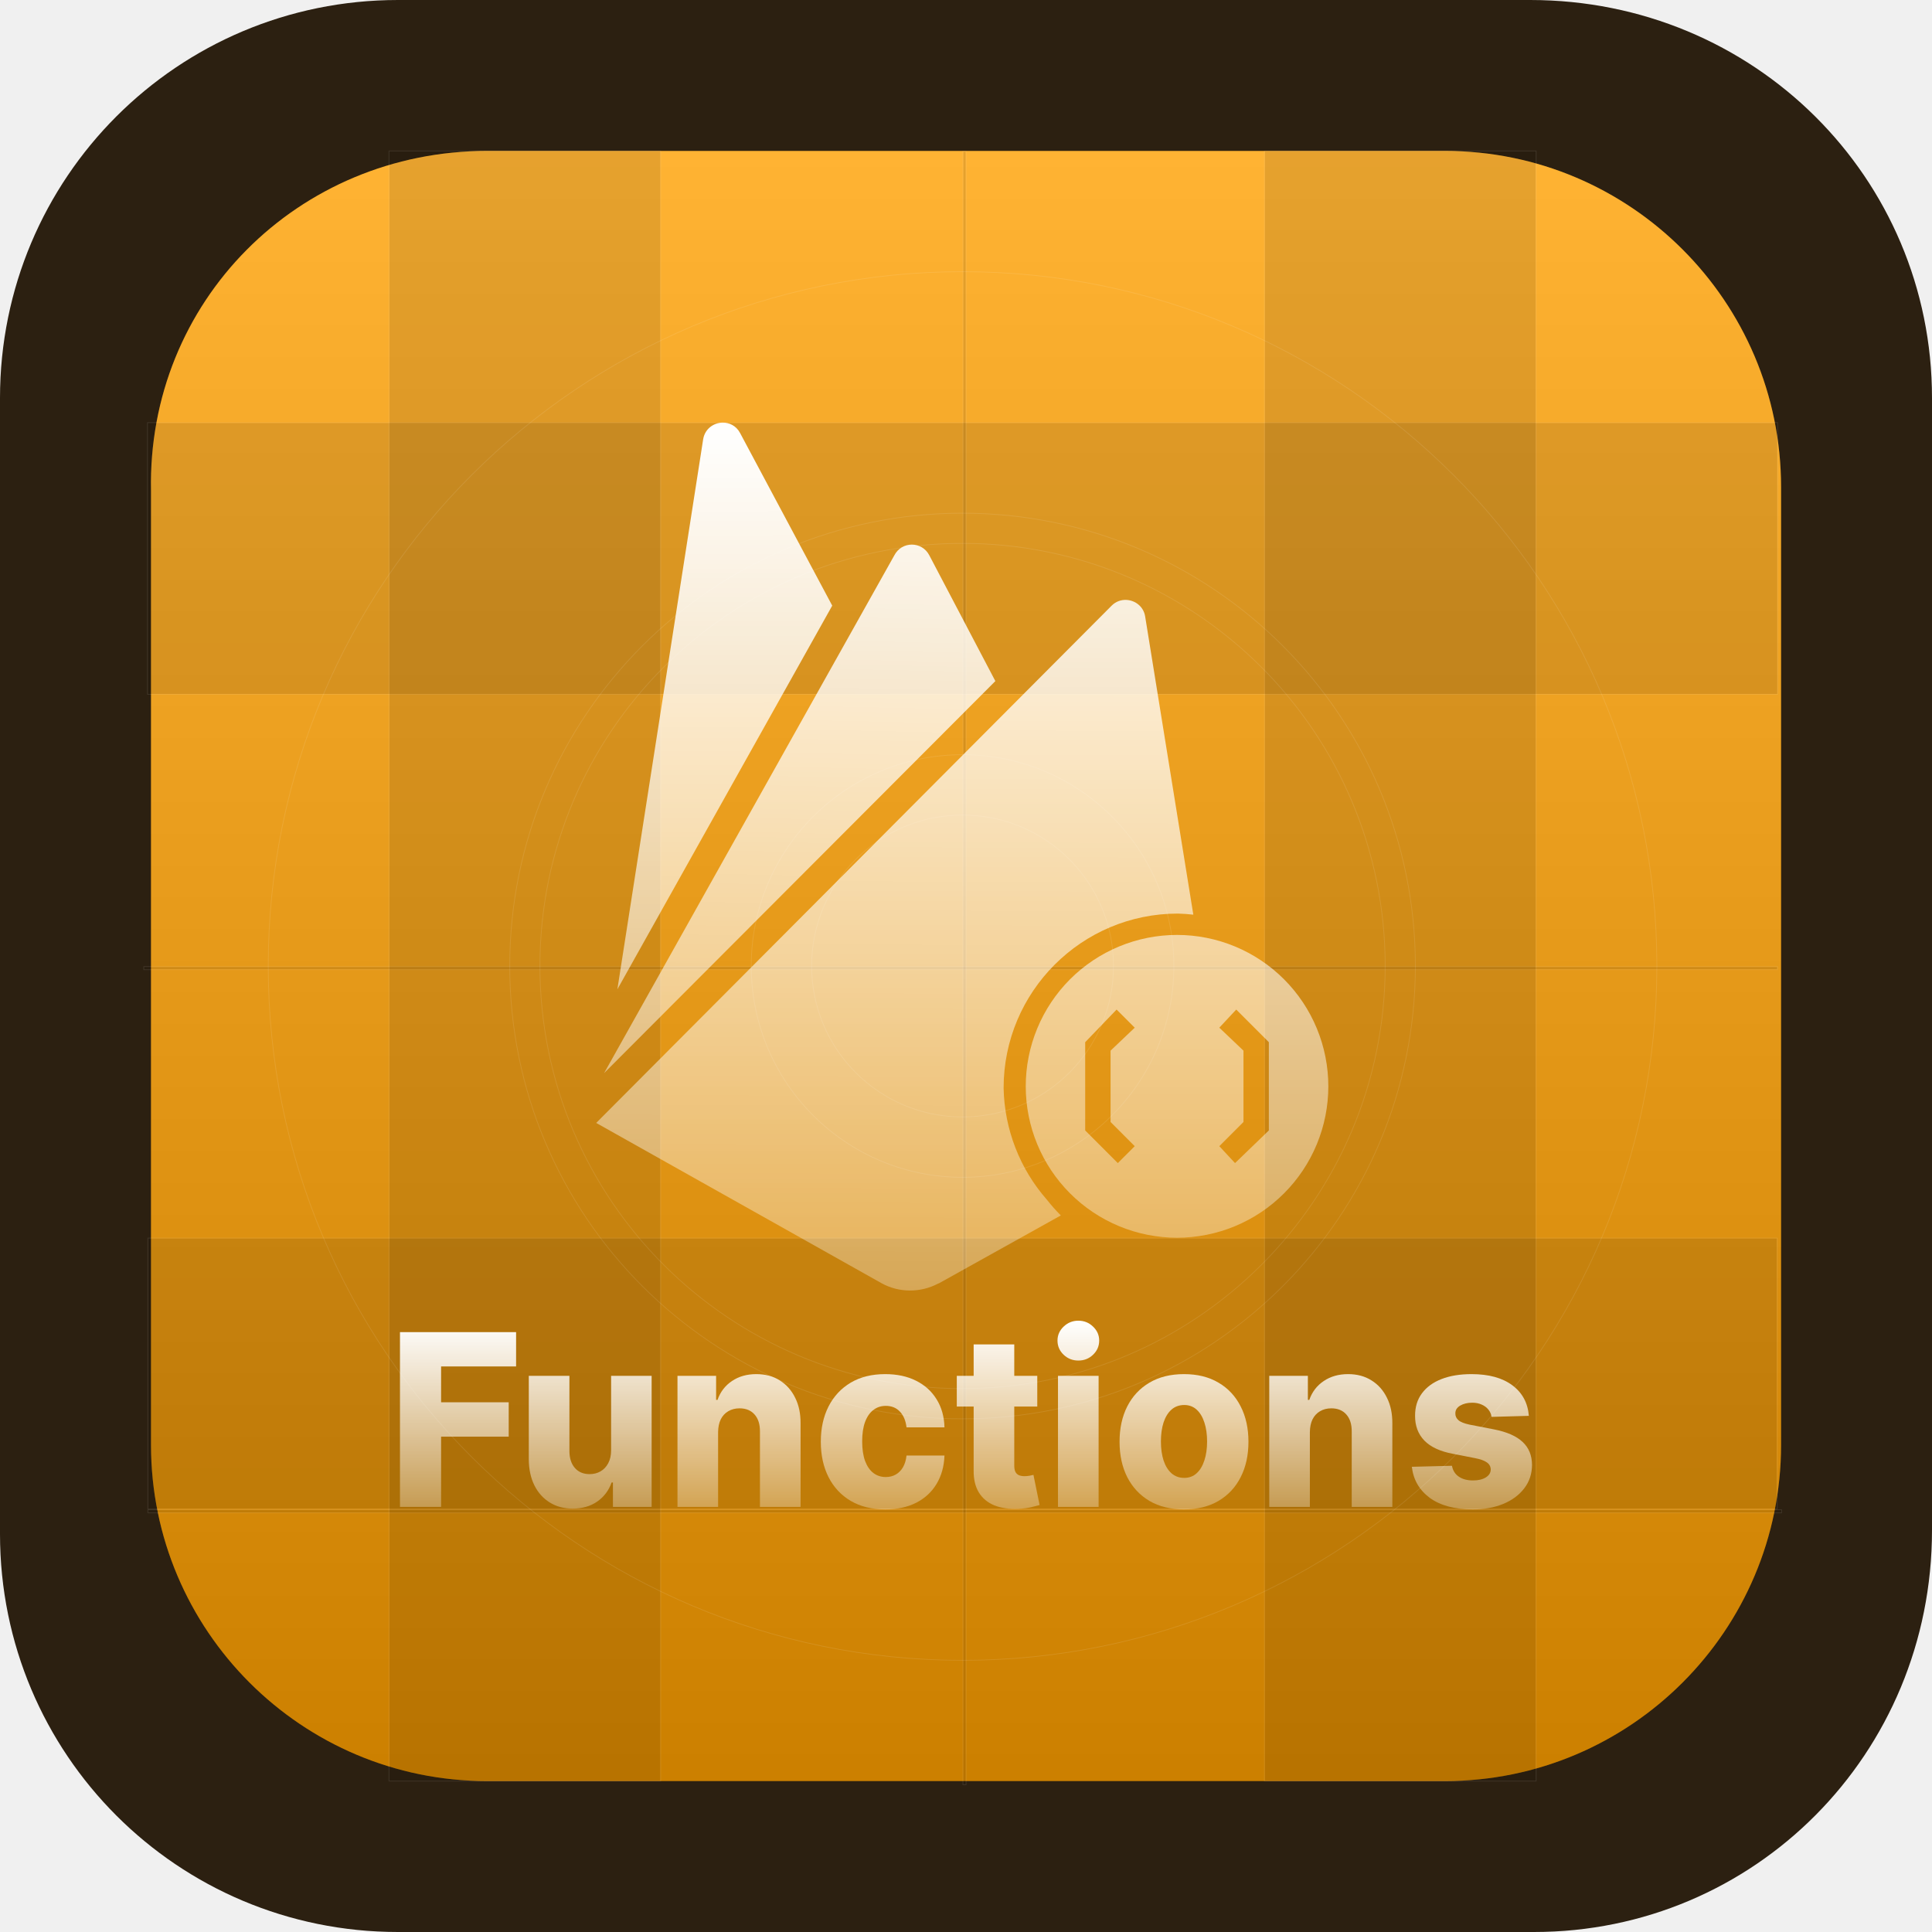
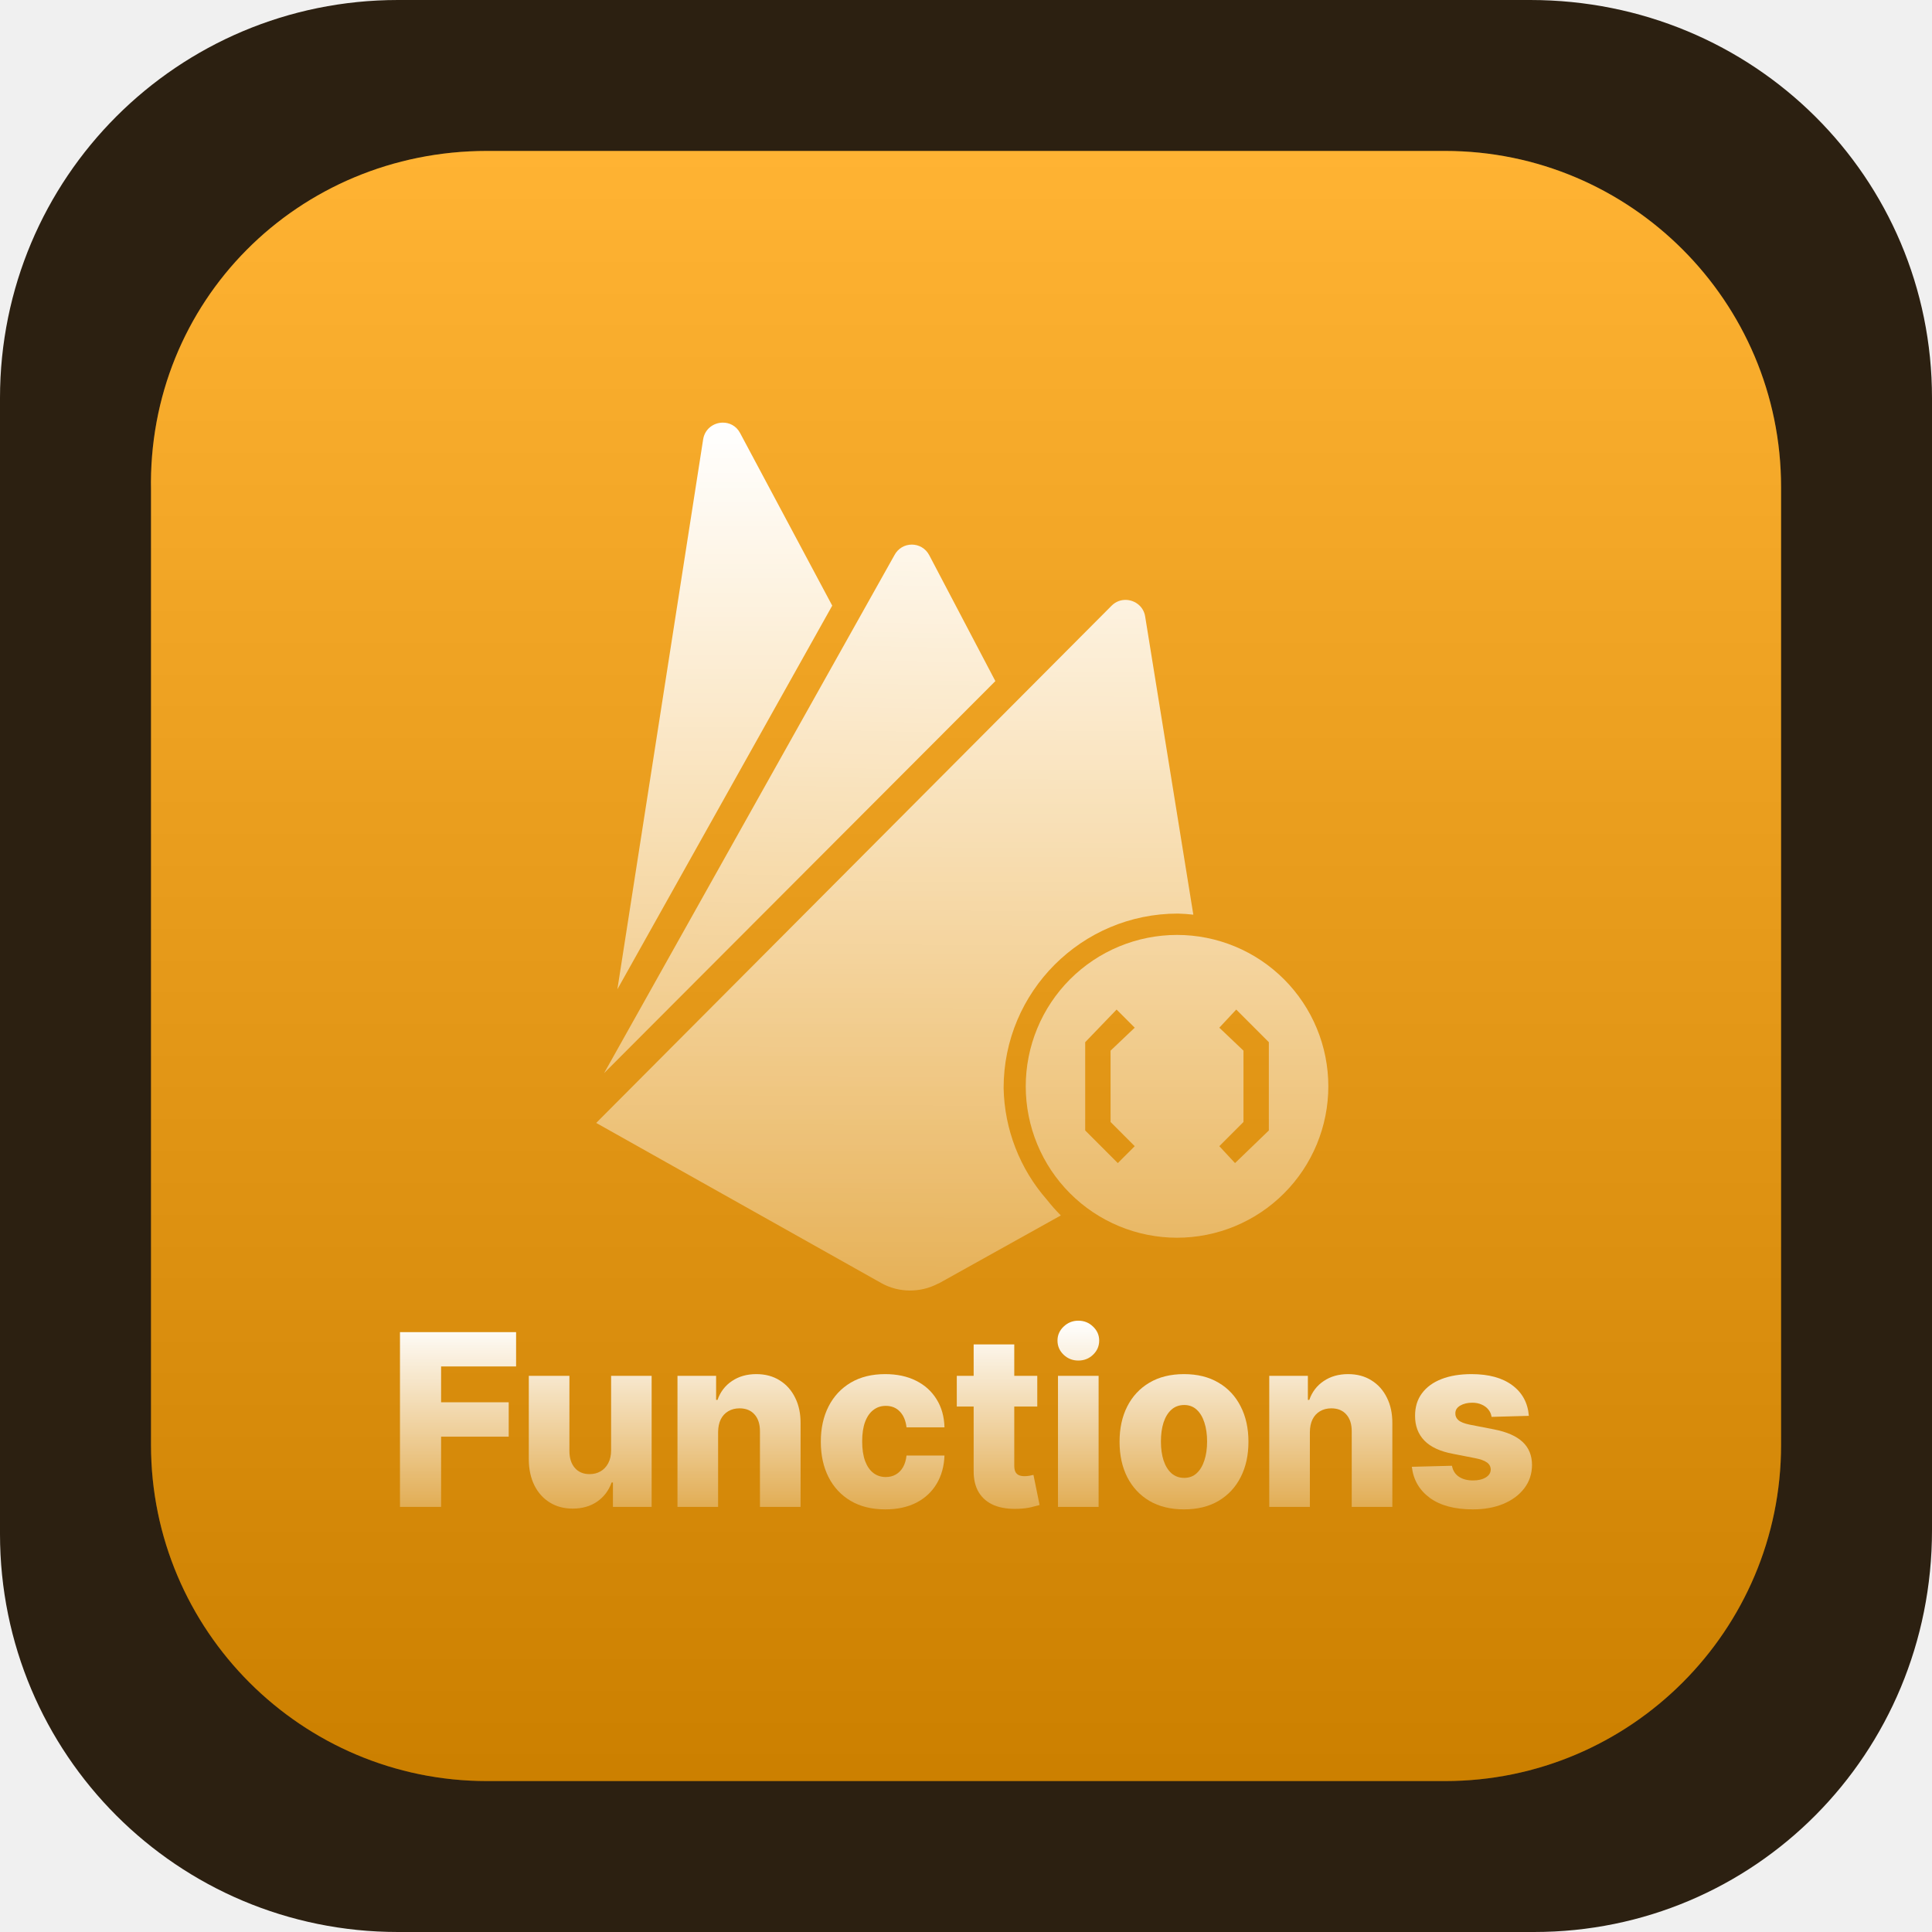
<svg xmlns="http://www.w3.org/2000/svg" width="256" height="256" viewBox="0 0 256 256" fill="none">
  <path d="M52.736 0H202.752C232.448 0 256 23.552 256 52.736V202.752C256 232.448 232.448 256 203.264 256H52.736C23.552 256 0 232.448 0 203.264V52.736C0 23.552 23.552 0 52.736 0Z" fill="#2C2011" />
  <path d="M64.538 20H191.471C216.039 20 236 39.962 236 64.531V191.469C236 216.038 216.039 236 191.471 236H64.538C39.971 236 20.01 216.038 20.01 191.469V65.043C19.498 39.962 39.459 20 64.538 20Z" fill="#FFA000" />
  <path d="M64.538 20H191.471C216.039 20 236 39.962 236 64.531V191.469C236 216.038 216.039 236 191.471 236H64.538C39.971 236 20.01 216.038 20.01 191.469V65.043C19.498 39.962 39.459 20 64.538 20Z" fill="url(#paint0_linear_103_182)" />
-   <g style="mix-blend-mode:plus-lighter">
-     <path opacity="0.1" d="M19.05 128.488V128.076H235.526V128.488H19.05Z" fill="black" stroke="white" stroke-width="0.1" stroke-miterlimit="10" />
-     <path opacity="0.1" d="M19.594 199.95V164.05H235.494V199.95H19.594Z" fill="black" stroke="white" stroke-width="0.1" stroke-miterlimit="10" />
-     <path opacity="0.1" d="M235.544 92H19.544V56H235.544V92Z" fill="black" stroke="white" stroke-width="0.1" stroke-miterlimit="10" />
-     <path opacity="0.1" d="M19.594 200.462V200.05H236.07V200.462H19.594Z" fill="black" stroke="white" stroke-width="0.1" stroke-miterlimit="10" />
-     <path opacity="0.1" d="M127.594 236.483V20.05H128.006V236.483H127.594Z" fill="black" stroke="white" stroke-width="0.1" stroke-miterlimit="10" />
-     <path opacity="0.1" d="M203.544 20H167.544V236H203.544V20Z" fill="black" stroke="white" stroke-width="0.1" stroke-miterlimit="10" />
-     <path opacity="0.1" d="M51.544 20H87.544V236H51.544V20Z" fill="black" stroke="white" stroke-width="0.1" stroke-miterlimit="10" />
-     <path opacity="0.1" d="M127.544 220C178.354 220 219.544 178.81 219.544 128C219.544 77.19 178.354 36 127.544 36C76.734 36 35.544 77.19 35.544 128C35.544 178.81 76.734 220 127.544 220Z" stroke="white" stroke-width="0.1" stroke-miterlimit="10" />
-     <path opacity="0.1" d="M127.544 188C160.681 188 187.544 161.137 187.544 128C187.544 94.863 160.681 68 127.544 68C94.407 68 67.544 94.863 67.544 128C67.544 161.137 94.407 188 127.544 188Z" stroke="white" stroke-width="0.1" stroke-miterlimit="10" />
-     <path opacity="0.1" d="M127.544 184C158.472 184 183.544 158.928 183.544 128C183.544 97.072 158.472 72 127.544 72C96.616 72 71.544 97.072 71.544 128C71.544 158.928 96.616 184 127.544 184Z" stroke="white" stroke-width="0.1" stroke-miterlimit="10" />
-     <path opacity="0.1" d="M127.544 156C143.008 156 155.544 143.464 155.544 128C155.544 112.536 143.008 100 127.544 100C112.08 100 99.544 112.536 99.544 128C99.544 143.464 112.08 156 127.544 156Z" stroke="white" stroke-width="0.1" stroke-miterlimit="10" />
-     <path opacity="0.1" d="M127.544 148C138.59 148 147.544 139.046 147.544 128C147.544 116.954 138.59 108 127.544 108C116.498 108 107.544 116.954 107.544 128C107.544 139.046 116.498 148 127.544 148Z" stroke="white" stroke-width="0.1" stroke-miterlimit="10" />
-   </g>
  <path d="M53 199.672V176.515H68.385V181.061H58.447V185.81H67.406V190.366H58.447V199.672H53Z" fill="url(#paint1_linear_103_182)" />
  <path d="M80.975 192.175V182.304H86.345V199.672H81.217V196.438H81.041C80.666 197.501 80.028 198.345 79.126 198.971C78.231 199.589 77.148 199.898 75.879 199.898C74.727 199.898 73.715 199.627 72.842 199.084C71.969 198.541 71.29 197.784 70.806 196.811C70.322 195.831 70.076 194.686 70.069 193.374V182.304H75.45V192.289C75.457 193.231 75.7 193.973 76.176 194.516C76.653 195.059 77.303 195.33 78.124 195.33C78.66 195.33 79.14 195.21 79.566 194.968C79.999 194.72 80.34 194.362 80.589 193.894C80.846 193.419 80.975 192.846 80.975 192.175Z" fill="url(#paint2_linear_103_182)" />
  <path d="M95.152 189.767V199.672H89.77V182.304H94.888V185.493H95.075C95.449 184.43 96.087 183.597 96.99 182.994C97.892 182.384 98.967 182.078 100.214 182.078C101.402 182.078 102.433 182.353 103.306 182.904C104.187 183.446 104.869 184.208 105.353 185.188C105.845 186.16 106.087 187.298 106.08 188.602V199.672H100.698V189.688C100.705 188.723 100.467 187.969 99.983 187.427C99.506 186.884 98.842 186.612 97.991 186.612C97.426 186.612 96.927 186.741 96.494 186.997C96.069 187.246 95.739 187.604 95.504 188.071C95.276 188.538 95.159 189.104 95.152 189.767Z" fill="url(#paint3_linear_103_182)" />
  <path d="M117.302 200C115.519 200 113.989 199.623 112.713 198.869C111.444 198.115 110.468 197.068 109.785 195.726C109.103 194.377 108.762 192.816 108.762 191.045C108.762 189.266 109.103 187.705 109.785 186.364C110.475 185.014 111.455 183.963 112.724 183.209C114 182.455 115.523 182.078 117.291 182.078C118.854 182.078 120.214 182.368 121.374 182.949C122.54 183.529 123.45 184.351 124.103 185.414C124.763 186.469 125.112 187.709 125.148 189.134H120.119C120.016 188.244 119.723 187.547 119.239 187.042C118.762 186.537 118.138 186.284 117.368 186.284C116.744 186.284 116.198 186.465 115.728 186.827C115.259 187.182 114.892 187.709 114.628 188.41C114.371 189.104 114.242 189.963 114.242 190.988C114.242 192.013 114.371 192.88 114.628 193.589C114.892 194.29 115.259 194.821 115.728 195.183C116.198 195.537 116.744 195.715 117.368 195.715C117.867 195.715 118.307 195.605 118.688 195.387C119.077 195.168 119.396 194.848 119.646 194.426C119.895 193.996 120.053 193.476 120.119 192.865H125.148C125.097 194.297 124.748 195.549 124.103 196.619C123.465 197.69 122.566 198.523 121.407 199.118C120.255 199.706 118.887 200 117.302 200Z" fill="url(#paint4_linear_103_182)" />
  <path d="M137.444 182.304V186.375H126.78V182.304H137.444ZM129.014 178.143H134.395V194.211C134.395 194.55 134.447 194.825 134.549 195.036C134.659 195.24 134.817 195.387 135.023 195.477C135.228 195.56 135.474 195.602 135.76 195.602C135.965 195.602 136.182 195.583 136.409 195.545C136.644 195.5 136.82 195.462 136.937 195.432L137.752 199.423C137.495 199.499 137.132 199.593 136.662 199.706C136.2 199.819 135.646 199.891 135.001 199.921C133.739 199.981 132.656 199.83 131.754 199.469C130.859 199.099 130.173 198.526 129.696 197.75C129.227 196.973 128.999 195.997 129.014 194.821V178.143Z" fill="url(#paint5_linear_103_182)" />
  <path d="M140.189 199.672V182.304H145.571V199.672H140.189ZM142.886 180.28C142.13 180.28 141.481 180.024 140.938 179.512C140.395 178.991 140.123 178.366 140.123 177.635C140.123 176.911 140.395 176.293 140.938 175.78C141.481 175.26 142.13 175 142.886 175C143.649 175 144.298 175.26 144.833 175.78C145.376 176.293 145.648 176.911 145.648 177.635C145.648 178.366 145.376 178.991 144.833 179.512C144.298 180.024 143.649 180.28 142.886 180.28Z" fill="url(#paint6_linear_103_182)" />
  <path d="M156.887 200C155.111 200 153.585 199.627 152.309 198.881C151.039 198.127 150.06 197.079 149.37 195.737C148.688 194.388 148.347 192.824 148.347 191.045C148.347 189.258 148.688 187.694 149.37 186.352C150.06 185.003 151.039 183.955 152.309 183.209C153.585 182.455 155.111 182.078 156.887 182.078C158.662 182.078 160.184 182.455 161.454 183.209C162.73 183.955 163.71 185.003 164.392 186.352C165.082 187.694 165.426 189.258 165.426 191.045C165.426 192.824 165.082 194.388 164.392 195.737C163.71 197.079 162.73 198.127 161.454 198.881C160.184 199.627 158.662 200 156.887 200ZM156.92 195.828C157.565 195.828 158.112 195.624 158.559 195.217C159.007 194.81 159.348 194.245 159.583 193.521C159.825 192.797 159.946 191.961 159.946 191.011C159.946 190.046 159.825 189.202 159.583 188.478C159.348 187.754 159.007 187.189 158.559 186.782C158.112 186.375 157.565 186.171 156.92 186.171C156.252 186.171 155.687 186.375 155.225 186.782C154.77 187.189 154.421 187.754 154.179 188.478C153.945 189.202 153.827 190.046 153.827 191.011C153.827 191.961 153.945 192.797 154.179 193.521C154.421 194.245 154.77 194.81 155.225 195.217C155.687 195.624 156.252 195.828 156.92 195.828Z" fill="url(#paint7_linear_103_182)" />
  <path d="M173.565 189.767V199.672H168.183V182.304H173.3V185.493H173.488C173.862 184.43 174.5 183.597 175.402 182.994C176.305 182.384 177.38 182.078 178.627 182.078C179.815 182.078 180.846 182.353 181.719 182.904C182.6 183.446 183.282 184.208 183.766 185.188C184.258 186.16 184.5 187.298 184.492 188.602V199.672H179.111V189.688C179.118 188.723 178.88 187.969 178.396 187.427C177.919 186.884 177.255 186.612 176.404 186.612C175.839 186.612 175.34 186.741 174.907 186.997C174.482 187.246 174.151 187.604 173.917 188.071C173.689 188.538 173.572 189.104 173.565 189.767Z" fill="url(#paint8_linear_103_182)" />
  <path d="M202.582 187.607L197.641 187.743C197.589 187.381 197.45 187.061 197.222 186.782C196.995 186.496 196.698 186.273 196.331 186.115C195.972 185.949 195.553 185.866 195.076 185.866C194.453 185.866 193.921 185.994 193.481 186.251C193.048 186.507 192.835 186.854 192.842 187.291C192.835 187.63 192.967 187.924 193.239 188.173C193.517 188.422 194.013 188.621 194.724 188.772L197.982 189.405C199.669 189.737 200.924 190.287 201.745 191.056C202.574 191.825 202.993 192.843 203 194.109C202.993 195.3 202.648 196.336 201.966 197.218C201.291 198.1 200.366 198.786 199.192 199.276C198.018 199.759 196.676 200 195.164 200C192.751 200 190.847 199.491 189.453 198.474C188.066 197.448 187.274 196.076 187.076 194.358L192.391 194.222C192.509 194.855 192.813 195.338 193.305 195.669C193.796 196.001 194.423 196.167 195.186 196.167C195.876 196.167 196.437 196.035 196.87 195.771C197.303 195.507 197.523 195.157 197.531 194.72C197.523 194.328 197.354 194.015 197.024 193.781C196.694 193.54 196.177 193.351 195.473 193.216L192.523 192.639C190.829 192.322 189.567 191.738 188.738 190.886C187.909 190.027 187.498 188.934 187.505 187.607C187.498 186.447 187.799 185.455 188.407 184.634C189.016 183.804 189.882 183.171 191.005 182.734C192.127 182.297 193.451 182.078 194.977 182.078C197.266 182.078 199.071 182.572 200.392 183.559C201.712 184.539 202.442 185.889 202.582 187.607Z" fill="url(#paint9_linear_103_182)" />
-   <path fill-rule="evenodd" clip-rule="evenodd" d="M149.277 79.493C148.581 79.454 147.864 79.686 147.301 80.25L124.291 103.343L92.948 134.795L79 148.794L92.948 156.63L97.14 158.983L116.805 170.03C119.107 171.31 121.965 171.317 124.291 170.09C124.34 170.064 124.396 170.057 124.445 170.03L140.564 161.052C139.912 160.4 139.3 159.709 138.731 158.983C135.125 154.879 133.089 149.629 132.984 144.164C132.984 131.401 143.324 121.054 156.078 121.054C156.761 121.072 157.443 121.12 158.122 121.198L151.739 81.686C151.535 80.379 150.438 79.558 149.277 79.493Z" fill="url(#paint10_linear_103_182)" />
+   <path fill-rule="evenodd" clip-rule="evenodd" d="M149.277 79.493C148.581 79.454 147.864 79.686 147.301 80.25L124.291 103.343L92.948 134.795L79 148.794L92.948 156.63L97.14 158.983L116.805 170.03C119.107 171.31 121.965 171.317 124.291 170.09C124.34 170.064 124.396 170.057 124.445 170.03L140.564 161.052C139.912 160.4 139.3 159.709 138.731 158.983C135.125 154.879 133.089 149.629 132.984 144.165C132.984 131.401 143.324 121.055 156.078 121.054C156.761 121.072 157.443 121.12 158.122 121.198L151.739 81.686C151.535 80.379 150.438 79.558 149.277 79.493Z" fill="url(#paint10_linear_103_182)" />
  <path fill-rule="evenodd" clip-rule="evenodd" d="M120.822 72.162C119.908 72.162 118.994 72.638 118.504 73.585L92.948 119.176L80.044 142.196L92.948 129.265L124.291 97.864L131.89 90.248L124.291 75.778L123.14 73.585C122.65 72.638 121.736 72.162 120.822 72.162Z" fill="url(#paint11_linear_103_182)" />
-   <path fill-rule="evenodd" clip-rule="evenodd" d="M95.712 56.001C94.538 56.035 93.39 56.83 93.169 58.227L92.949 59.643L81.806 131.086L92.949 111.189L110.275 80.25L98.066 57.38C97.552 56.408 96.624 55.975 95.712 56.001Z" fill="url(#paint12_linear_103_182)" />
-   <path fill-rule="evenodd" clip-rule="evenodd" d="M155.963 123.883C153.331 123.883 150.724 124.402 148.292 125.41C145.86 126.418 143.65 127.896 141.788 129.758C139.927 131.621 138.45 133.833 137.443 136.267C136.435 138.701 135.917 141.309 135.917 143.944C135.917 146.578 136.435 149.187 137.443 151.621C138.45 154.055 139.927 156.266 141.788 158.129C143.65 159.992 145.86 161.47 148.292 162.478C150.724 163.486 153.331 164.005 155.963 164.005C158.596 164.005 161.203 163.486 163.635 162.478C166.067 161.47 168.277 159.992 170.138 158.129C172 156.266 173.476 154.055 174.484 151.621C175.491 149.187 176.01 146.578 176.01 143.944C176.01 141.309 175.491 138.701 174.484 136.267C173.476 133.833 172 131.621 170.138 129.758C168.277 127.896 166.067 126.418 163.635 125.41C161.203 124.402 158.596 123.883 155.963 123.883ZM147.955 133.771L150.357 136.174L147.156 139.217V148.67L150.357 151.874L148.116 154.116L143.794 149.792V138.096L147.955 133.771ZM163.807 133.771L168.129 138.096V149.792L163.647 154.116L161.566 151.874L164.767 148.67V139.217L161.566 136.174L163.807 133.771Z" fill="url(#paint13_linear_103_182)" />
+   <path fill-rule="evenodd" clip-rule="evenodd" d="M95.711 56.001C94.538 56.035 93.39 56.83 93.169 58.227L92.948 59.643L81.806 131.086L92.948 111.189L110.275 80.25L98.066 57.38C97.552 56.408 96.624 55.975 95.711 56.001Z" fill="url(#paint12_linear_103_182)" />
+   <path fill-rule="evenodd" clip-rule="evenodd" d="M155.963 123.883C153.331 123.883 150.724 124.402 148.292 125.41C145.86 126.418 143.65 127.896 141.788 129.759C139.927 131.621 138.45 133.833 137.443 136.267C136.435 138.701 135.917 141.309 135.917 143.944C135.917 146.578 136.435 149.187 137.443 151.621C138.45 154.055 139.927 156.266 141.788 158.129C143.65 159.992 145.86 161.47 148.292 162.478C150.724 163.486 153.331 164.005 155.963 164.005C158.596 164.005 161.203 163.486 163.635 162.478C166.067 161.47 168.277 159.992 170.138 158.129C172 156.266 173.476 154.055 174.484 151.621C175.491 149.187 176.01 146.578 176.01 143.944C176.01 141.309 175.491 138.701 174.484 136.267C173.476 133.833 172 131.621 170.138 129.759C168.277 127.896 166.067 126.418 163.635 125.41C161.203 124.402 158.596 123.883 155.963 123.883ZM147.955 133.771L150.357 136.175L147.156 139.217V148.67L150.357 151.874L148.116 154.116L143.794 149.792V138.096L147.955 133.771ZM163.807 133.771L168.129 138.096V149.792L163.647 154.116L161.566 151.874L164.767 148.67V139.217L161.566 136.175L163.807 133.771Z" fill="url(#paint13_linear_103_182)" />
  <defs>
    <linearGradient id="paint0_linear_103_182" x1="128.005" y1="20" x2="128.005" y2="236.717" gradientUnits="userSpaceOnUse">
      <stop stop-color="white" stop-opacity="0.2" />
      <stop offset="0.99" stop-opacity="0.2" />
    </linearGradient>
    <linearGradient id="paint1_linear_103_182" x1="128" y1="175" x2="128" y2="200" gradientUnits="userSpaceOnUse">
      <stop stop-color="white" />
      <stop offset="1" stop-color="white" stop-opacity="0.3" />
    </linearGradient>
    <linearGradient id="paint2_linear_103_182" x1="128" y1="175" x2="128" y2="200" gradientUnits="userSpaceOnUse">
      <stop stop-color="white" />
      <stop offset="1" stop-color="white" stop-opacity="0.3" />
    </linearGradient>
    <linearGradient id="paint3_linear_103_182" x1="128" y1="175" x2="128" y2="200" gradientUnits="userSpaceOnUse">
      <stop stop-color="white" />
      <stop offset="1" stop-color="white" stop-opacity="0.3" />
    </linearGradient>
    <linearGradient id="paint4_linear_103_182" x1="128" y1="175" x2="128" y2="200" gradientUnits="userSpaceOnUse">
      <stop stop-color="white" />
      <stop offset="1" stop-color="white" stop-opacity="0.3" />
    </linearGradient>
    <linearGradient id="paint5_linear_103_182" x1="128" y1="175" x2="128" y2="200" gradientUnits="userSpaceOnUse">
      <stop stop-color="white" />
      <stop offset="1" stop-color="white" stop-opacity="0.3" />
    </linearGradient>
    <linearGradient id="paint6_linear_103_182" x1="128" y1="175" x2="128" y2="200" gradientUnits="userSpaceOnUse">
      <stop stop-color="white" />
      <stop offset="1" stop-color="white" stop-opacity="0.3" />
    </linearGradient>
    <linearGradient id="paint7_linear_103_182" x1="128" y1="175" x2="128" y2="200" gradientUnits="userSpaceOnUse">
      <stop stop-color="white" />
      <stop offset="1" stop-color="white" stop-opacity="0.3" />
    </linearGradient>
    <linearGradient id="paint8_linear_103_182" x1="128" y1="175" x2="128" y2="200" gradientUnits="userSpaceOnUse">
      <stop stop-color="white" />
      <stop offset="1" stop-color="white" stop-opacity="0.3" />
    </linearGradient>
    <linearGradient id="paint9_linear_103_182" x1="128" y1="175" x2="128" y2="200" gradientUnits="userSpaceOnUse">
      <stop stop-color="white" />
      <stop offset="1" stop-color="white" stop-opacity="0.3" />
    </linearGradient>
    <linearGradient id="paint10_linear_103_182" x1="118.758" y1="55.799" x2="118.561" y2="171" gradientUnits="userSpaceOnUse">
      <stop stop-color="white" />
      <stop offset="1" stop-color="white" stop-opacity="0.3" />
    </linearGradient>
    <linearGradient id="paint11_linear_103_182" x1="108.291" y1="57.007" x2="105.876" y2="168.515" gradientUnits="userSpaceOnUse">
      <stop stop-color="white" />
      <stop offset="1" stop-color="white" stop-opacity="0.3" />
    </linearGradient>
    <linearGradient id="paint12_linear_103_182" x1="96.041" y1="56" x2="96.215" y2="169.32" gradientUnits="userSpaceOnUse">
      <stop stop-color="white" />
      <stop offset="1" stop-color="white" stop-opacity="0.3" />
    </linearGradient>
    <linearGradient id="paint13_linear_103_182" x1="155.793" y1="55.799" x2="155.793" y2="173.346" gradientUnits="userSpaceOnUse">
      <stop stop-color="white" />
      <stop offset="1" stop-color="white" stop-opacity="0.3" />
    </linearGradient>
  </defs>
</svg>
